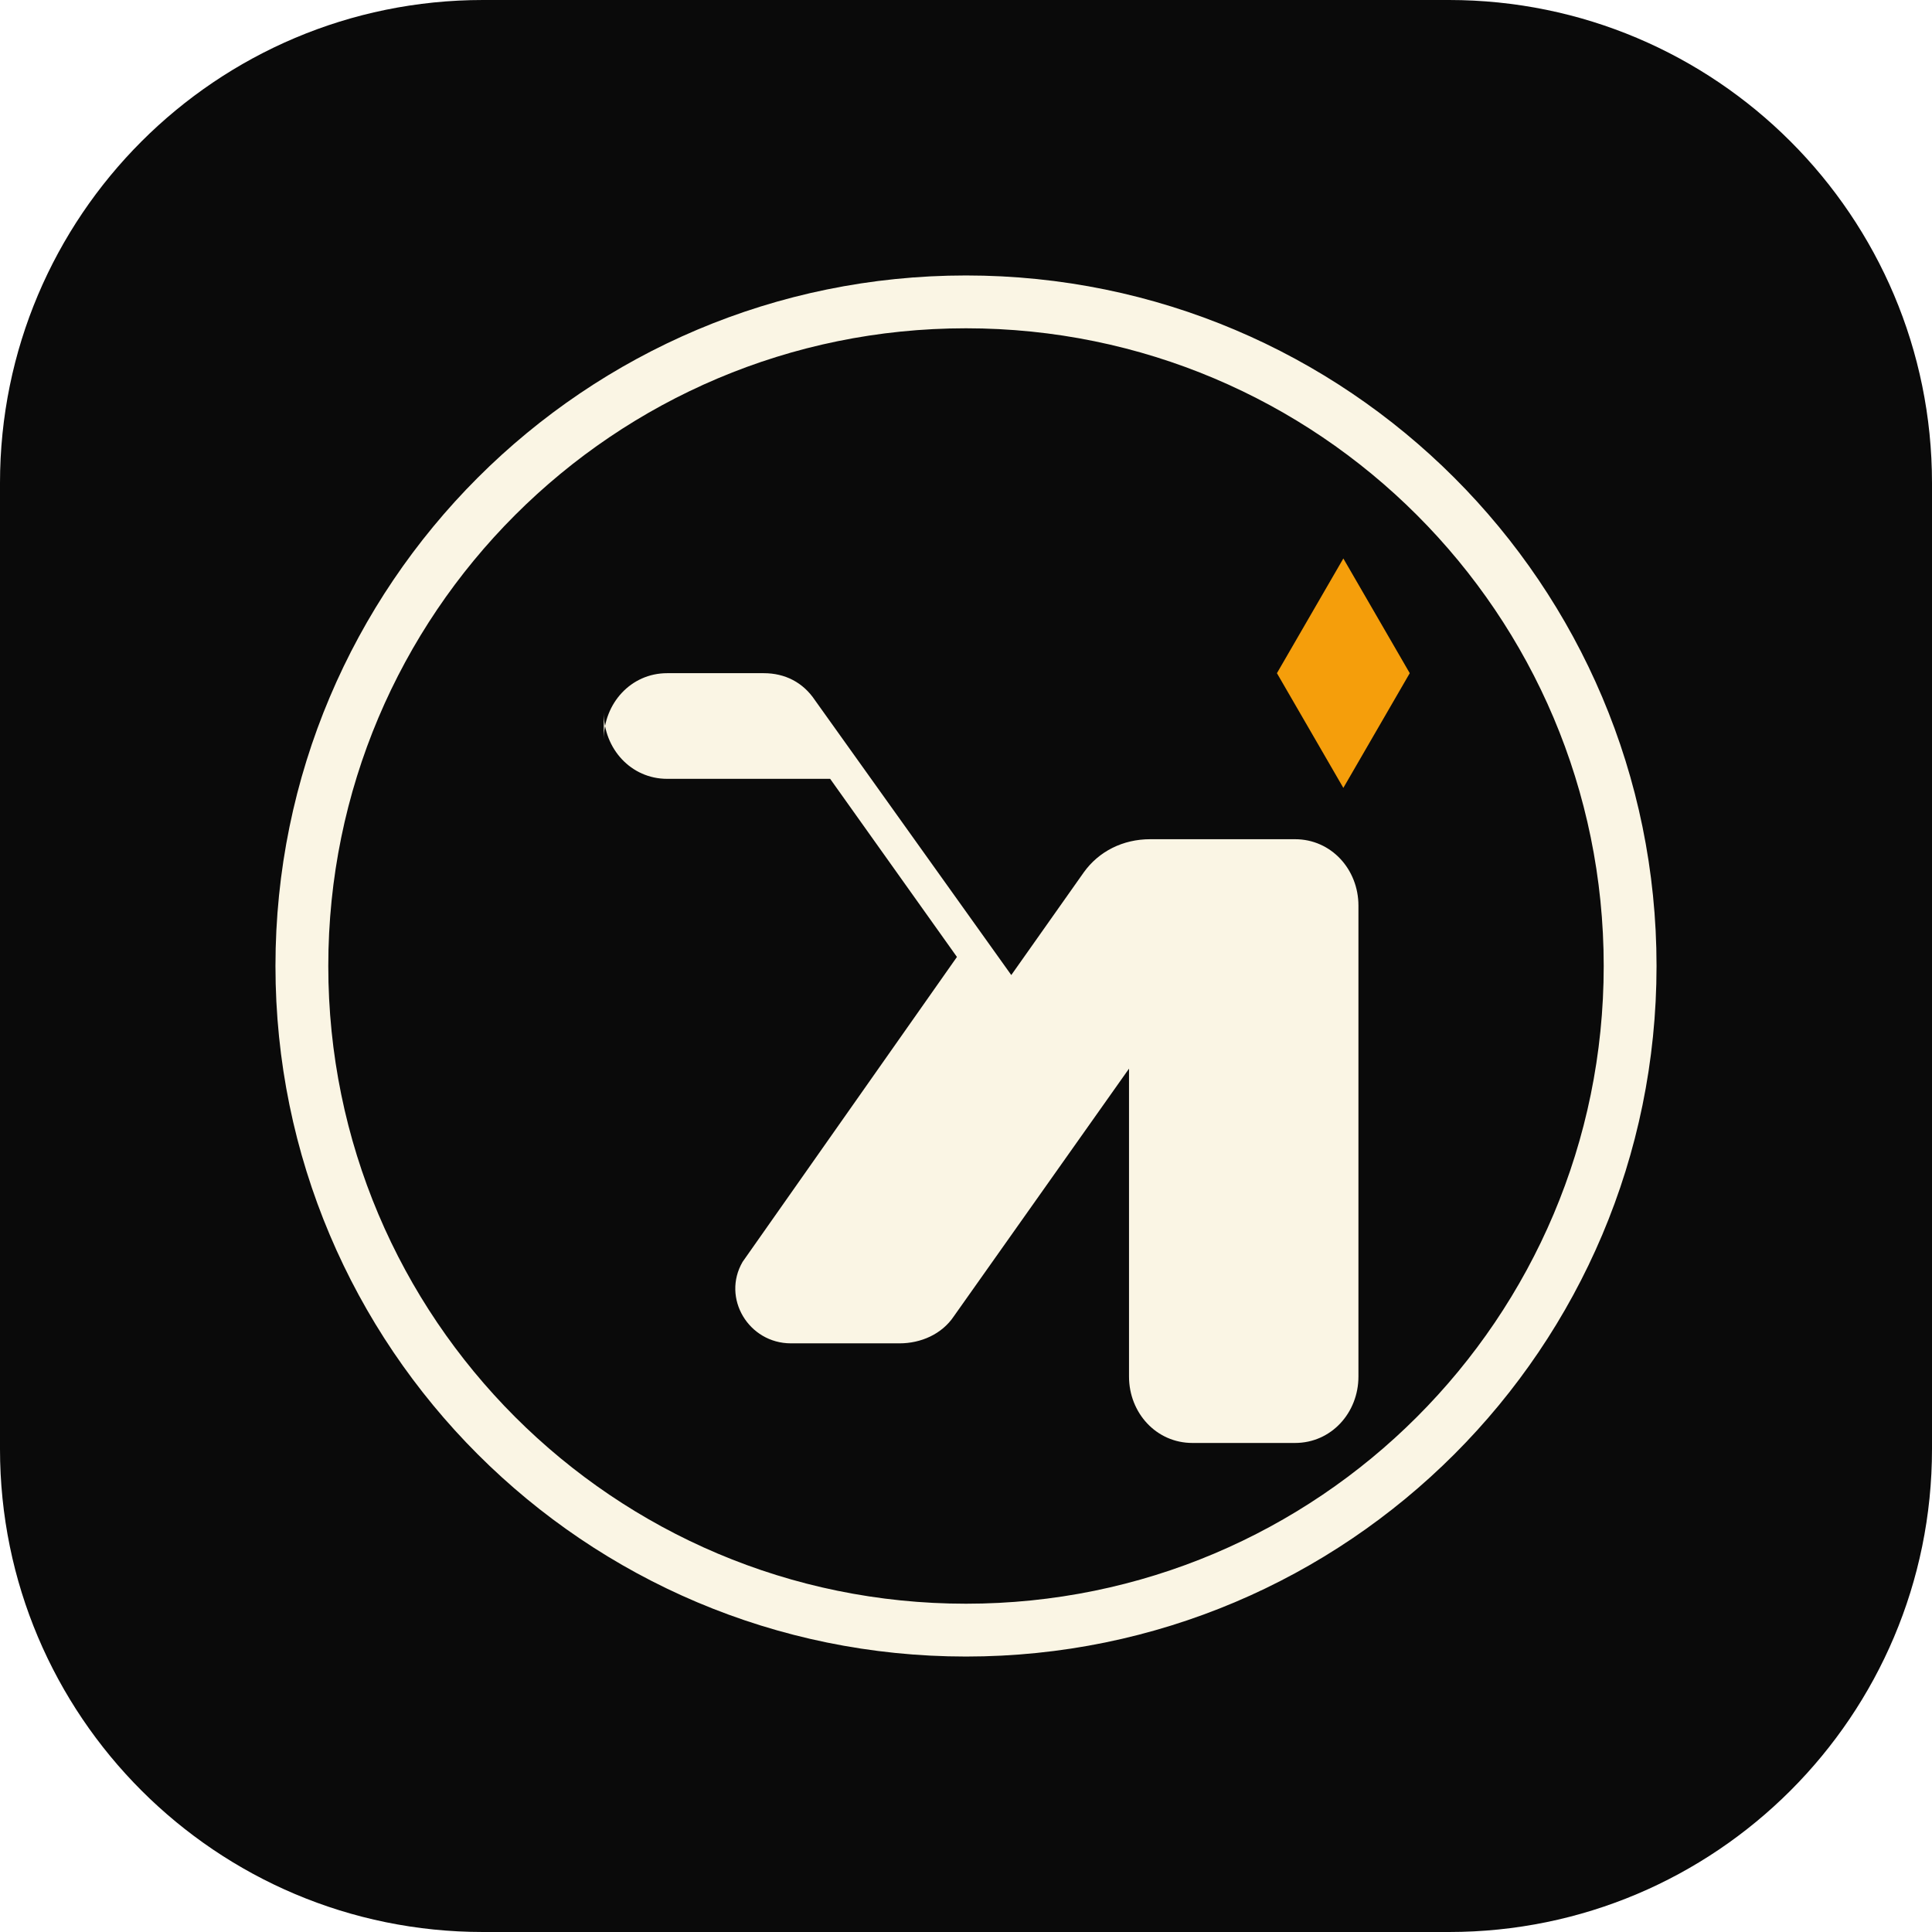
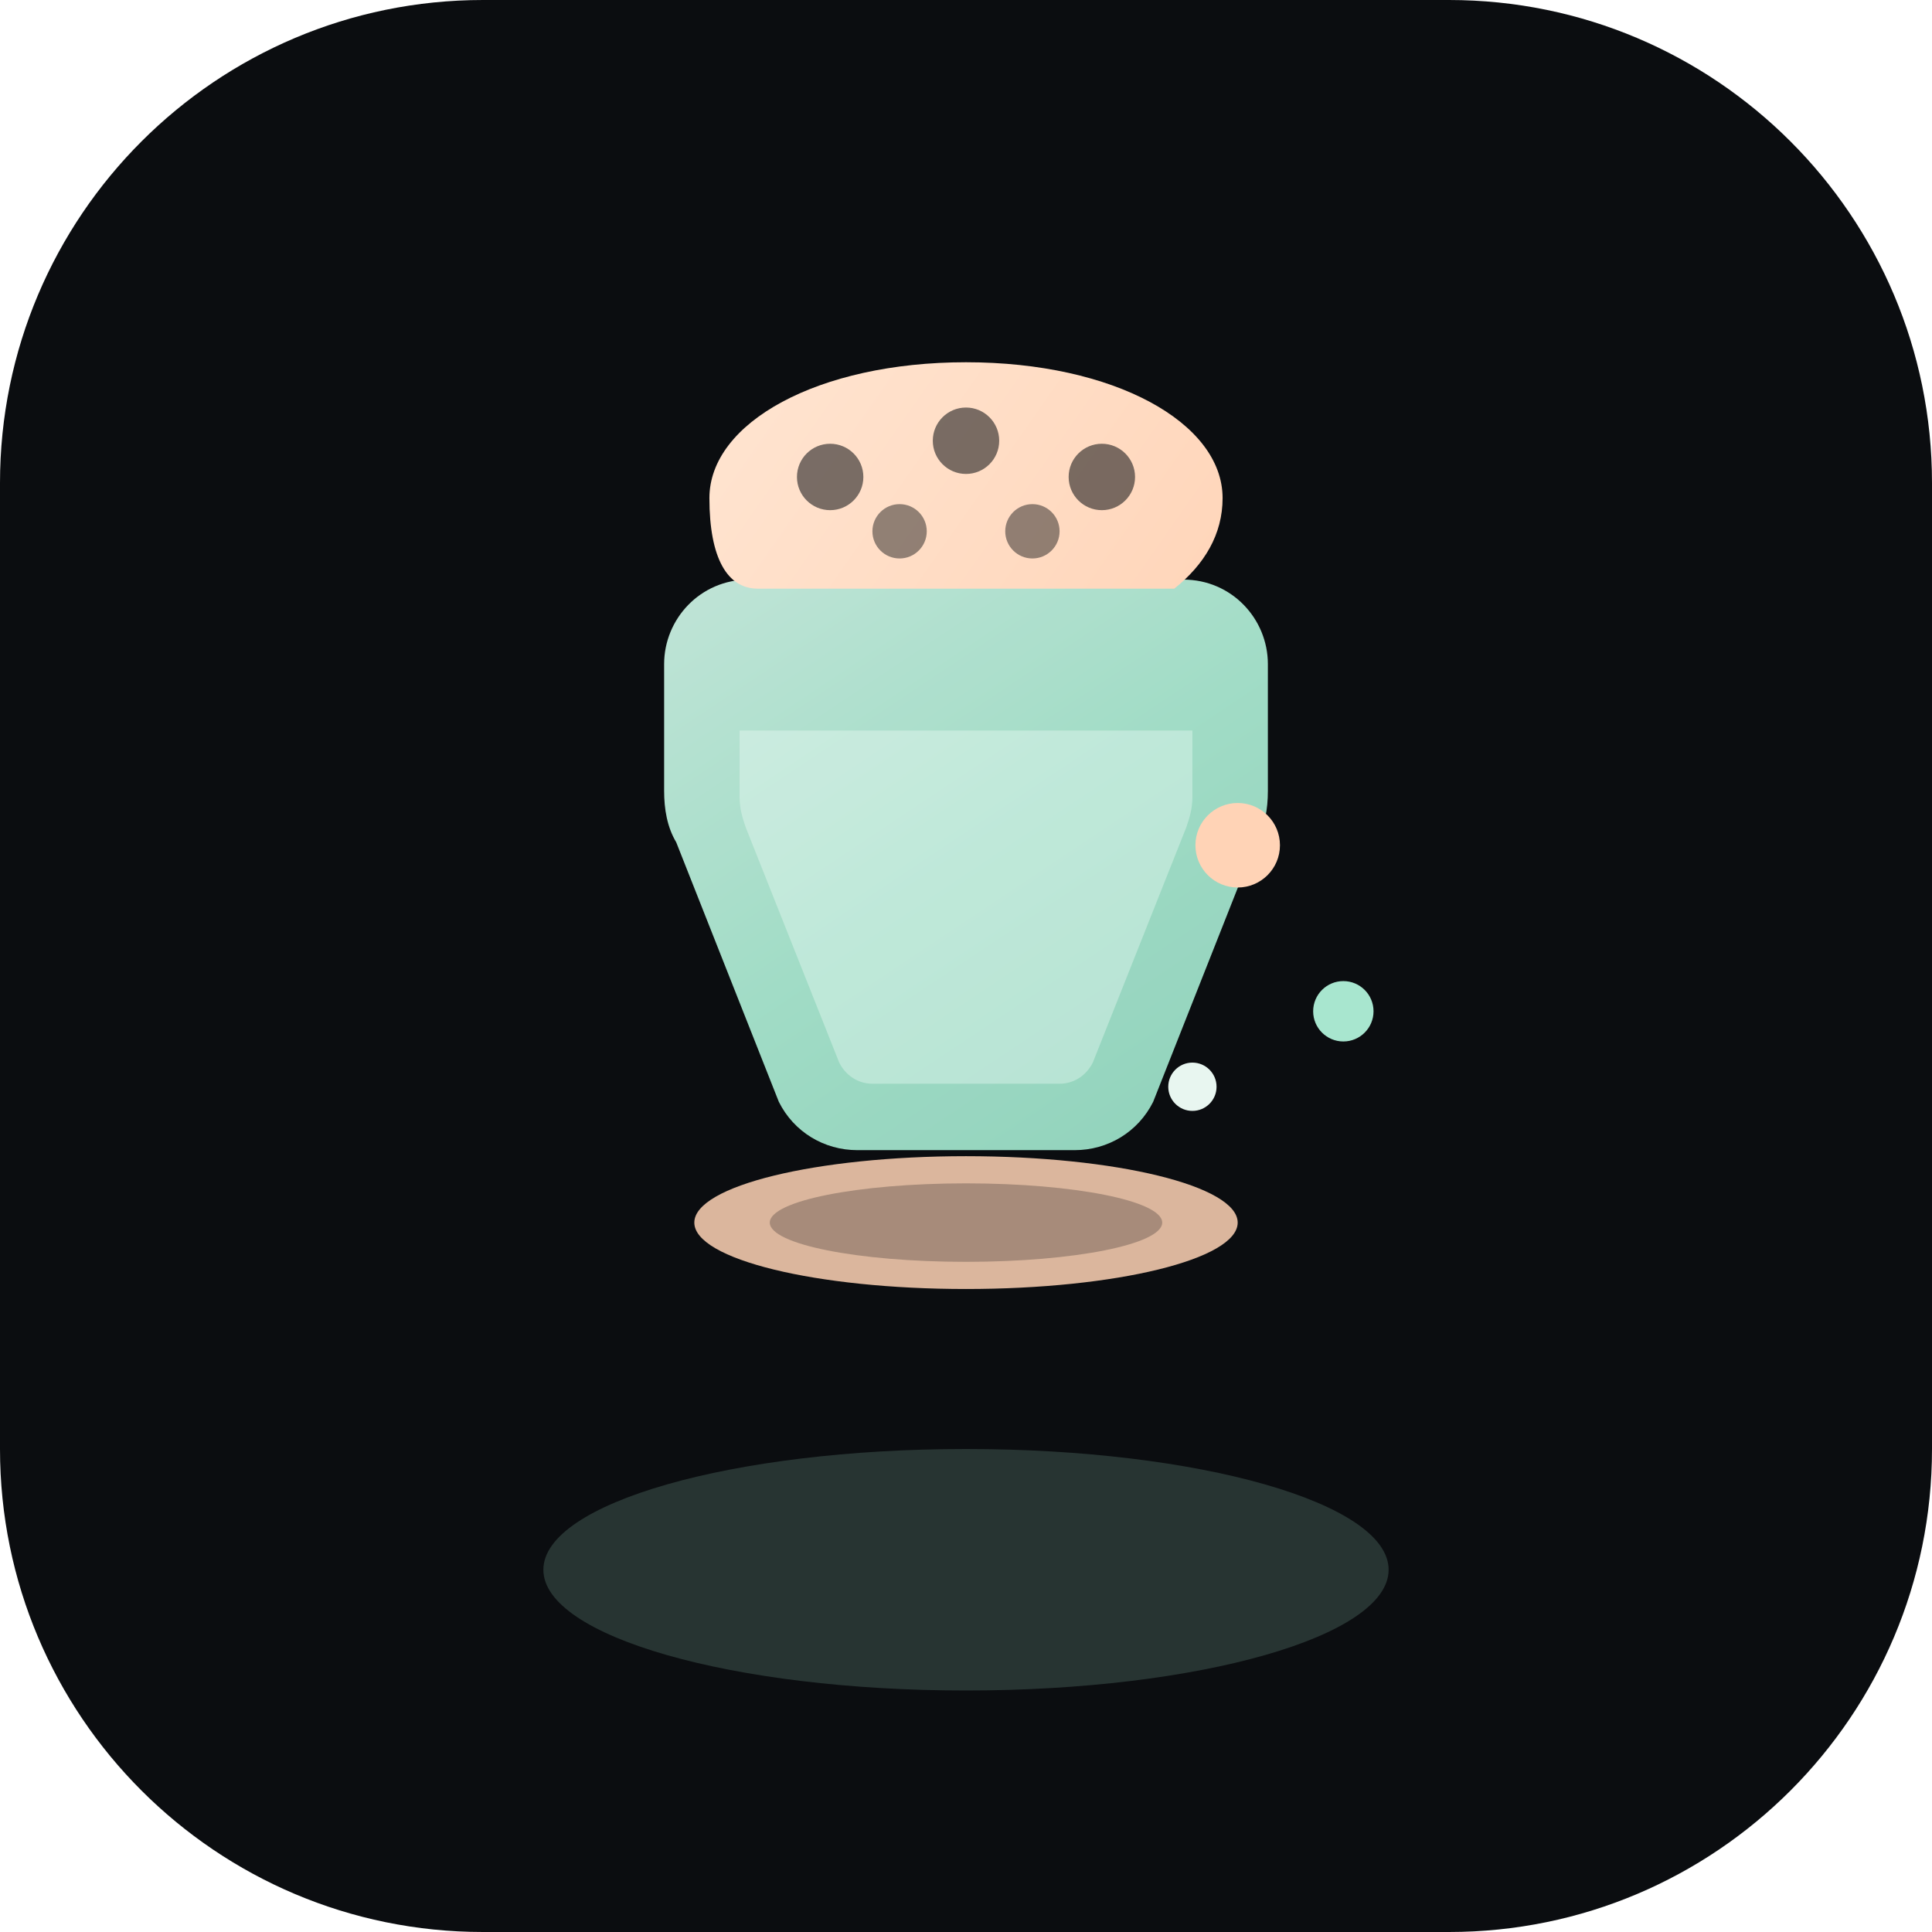
- <svg xmlns="http://www.w3.org/2000/svg" viewBox="0 0 64 64" fill="none" aria-hidden="true">
-   <rect width="64" height="64" rx="16" fill="#0a0a0a" />
-   <circle cx="32" cy="32" r="22" stroke="#faf5e4" stroke-width="1.75" />
-   <path d="M20 24.5c0-1.2.9-2.2 2.1-2.2h3.2c.7 0 1.3.3 1.7.9l6.5 9.1 2.4-3.4c.5-.7 1.3-1.1 2.2-1.1h4.8c1.2 0 2.1 1 2.1 2.2v15.6c0 1.2-.9 2.2-2.1 2.2h-3.4c-1.2 0-2.1-1-2.1-2.2V35.4l-5.8 8.2c-.4.6-1.1.9-1.8.9h-3.6c-1.4 0-2.3-1.5-1.6-2.7l7.1-10.1-4.2-5.9H22.1c-1.2 0-2.1-1-2.1-2.2z" fill="#faf5e4" />
-   <path d="M44.5 18.5l2.2 3.8-2.2 3.8-2.2-3.8 2.2-3.8z" fill="#f59e0b" />
+ <svg xmlns="http://www.w3.org/2000/svg" viewBox="0 0 64 64" fill="none" role="img" aria-label="نمکدان">
+   <defs>
+     <linearGradient id="glass" x1="16" y1="8" x2="48" y2="56" gradientUnits="userSpaceOnUse">
+       <stop stop-color="#E8F6F0" />
+       <stop offset="0.45" stop-color="#A8E6CF" />
+       <stop offset="1" stop-color="#7BC9B0" />
+     </linearGradient>
+     <linearGradient id="cap" x1="22" y1="8" x2="42" y2="22" gradientUnits="userSpaceOnUse">
+       <stop stop-color="#FFE8D6" />
+       <stop offset="1" stop-color="#FFD3B6" />
+     </linearGradient>
+   </defs>
+   <rect width="64" height="64" rx="16" fill="#0B0D10" />
+   <ellipse cx="32" cy="52" rx="14" ry="4" fill="#A8E6CF" opacity="0.18" />
+   <path d="M22 22c0-1.5 1.2-2.8 2.8-2.8h14.4c1.6 0 2.8 1.3 2.8 2.8v4.2c0 .6-.1 1.2-.4 1.7L38.2 36.5c-.5 1-1.5 1.6-2.6 1.6H28.4c-1.1 0-2.1-.6-2.6-1.6L22.4 27.9c-.3-.5-.4-1.1-.4-1.7V22z" fill="url(#glass)" opacity="0.95" />
+   <path d="M24.5 24.2h15v2.2c0 .4-.1.7-.2 1L36.2 35.2c-.2.4-.6.7-1.1.7h-6.2c-.5 0-.9-.3-1.1-.7L24.7 27.4c-.1-.3-.2-.6-.2-1v-2.2z" fill="#F7FFFB" opacity="0.35" />
+   <path d="M23.5 16.5c0-2.5 3.6-4.5 8.5-4.5s8.5 2 8.5 4.5c0 1.2-.6 2.2-1.6 3H25.1c-1 0-1.6-1-1.6-3z" fill="url(#cap)" />
+   <circle cx="27.5" cy="15.8" r="1.1" fill="#0B0D10" opacity="0.55" />
+   <circle cx="32" cy="14.6" r="1.1" fill="#0B0D10" opacity="0.55" />
+   <circle cx="36.5" cy="15.8" r="1.1" fill="#0B0D10" opacity="0.55" />
+   <circle cx="29.8" cy="17.6" r="0.9" fill="#0B0D10" opacity="0.45" />
+   <circle cx="34.2" cy="17.6" r="0.9" fill="#0B0D10" opacity="0.45" />
+   <circle cx="41" cy="28" r="1.4" fill="#FFD3B6" />
+   <circle cx="44.5" cy="33.5" r="1" fill="#A8E6CF" />
+   <circle cx="39.5" cy="36" r="0.8" fill="#E8F6F0" />
+   <ellipse cx="32" cy="40.5" rx="9" ry="2.2" fill="#FFD3B6" opacity="0.85" />
+   <ellipse cx="32" cy="40.5" rx="6.5" ry="1.3" fill="#0B0D10" opacity="0.25" />
</svg>
